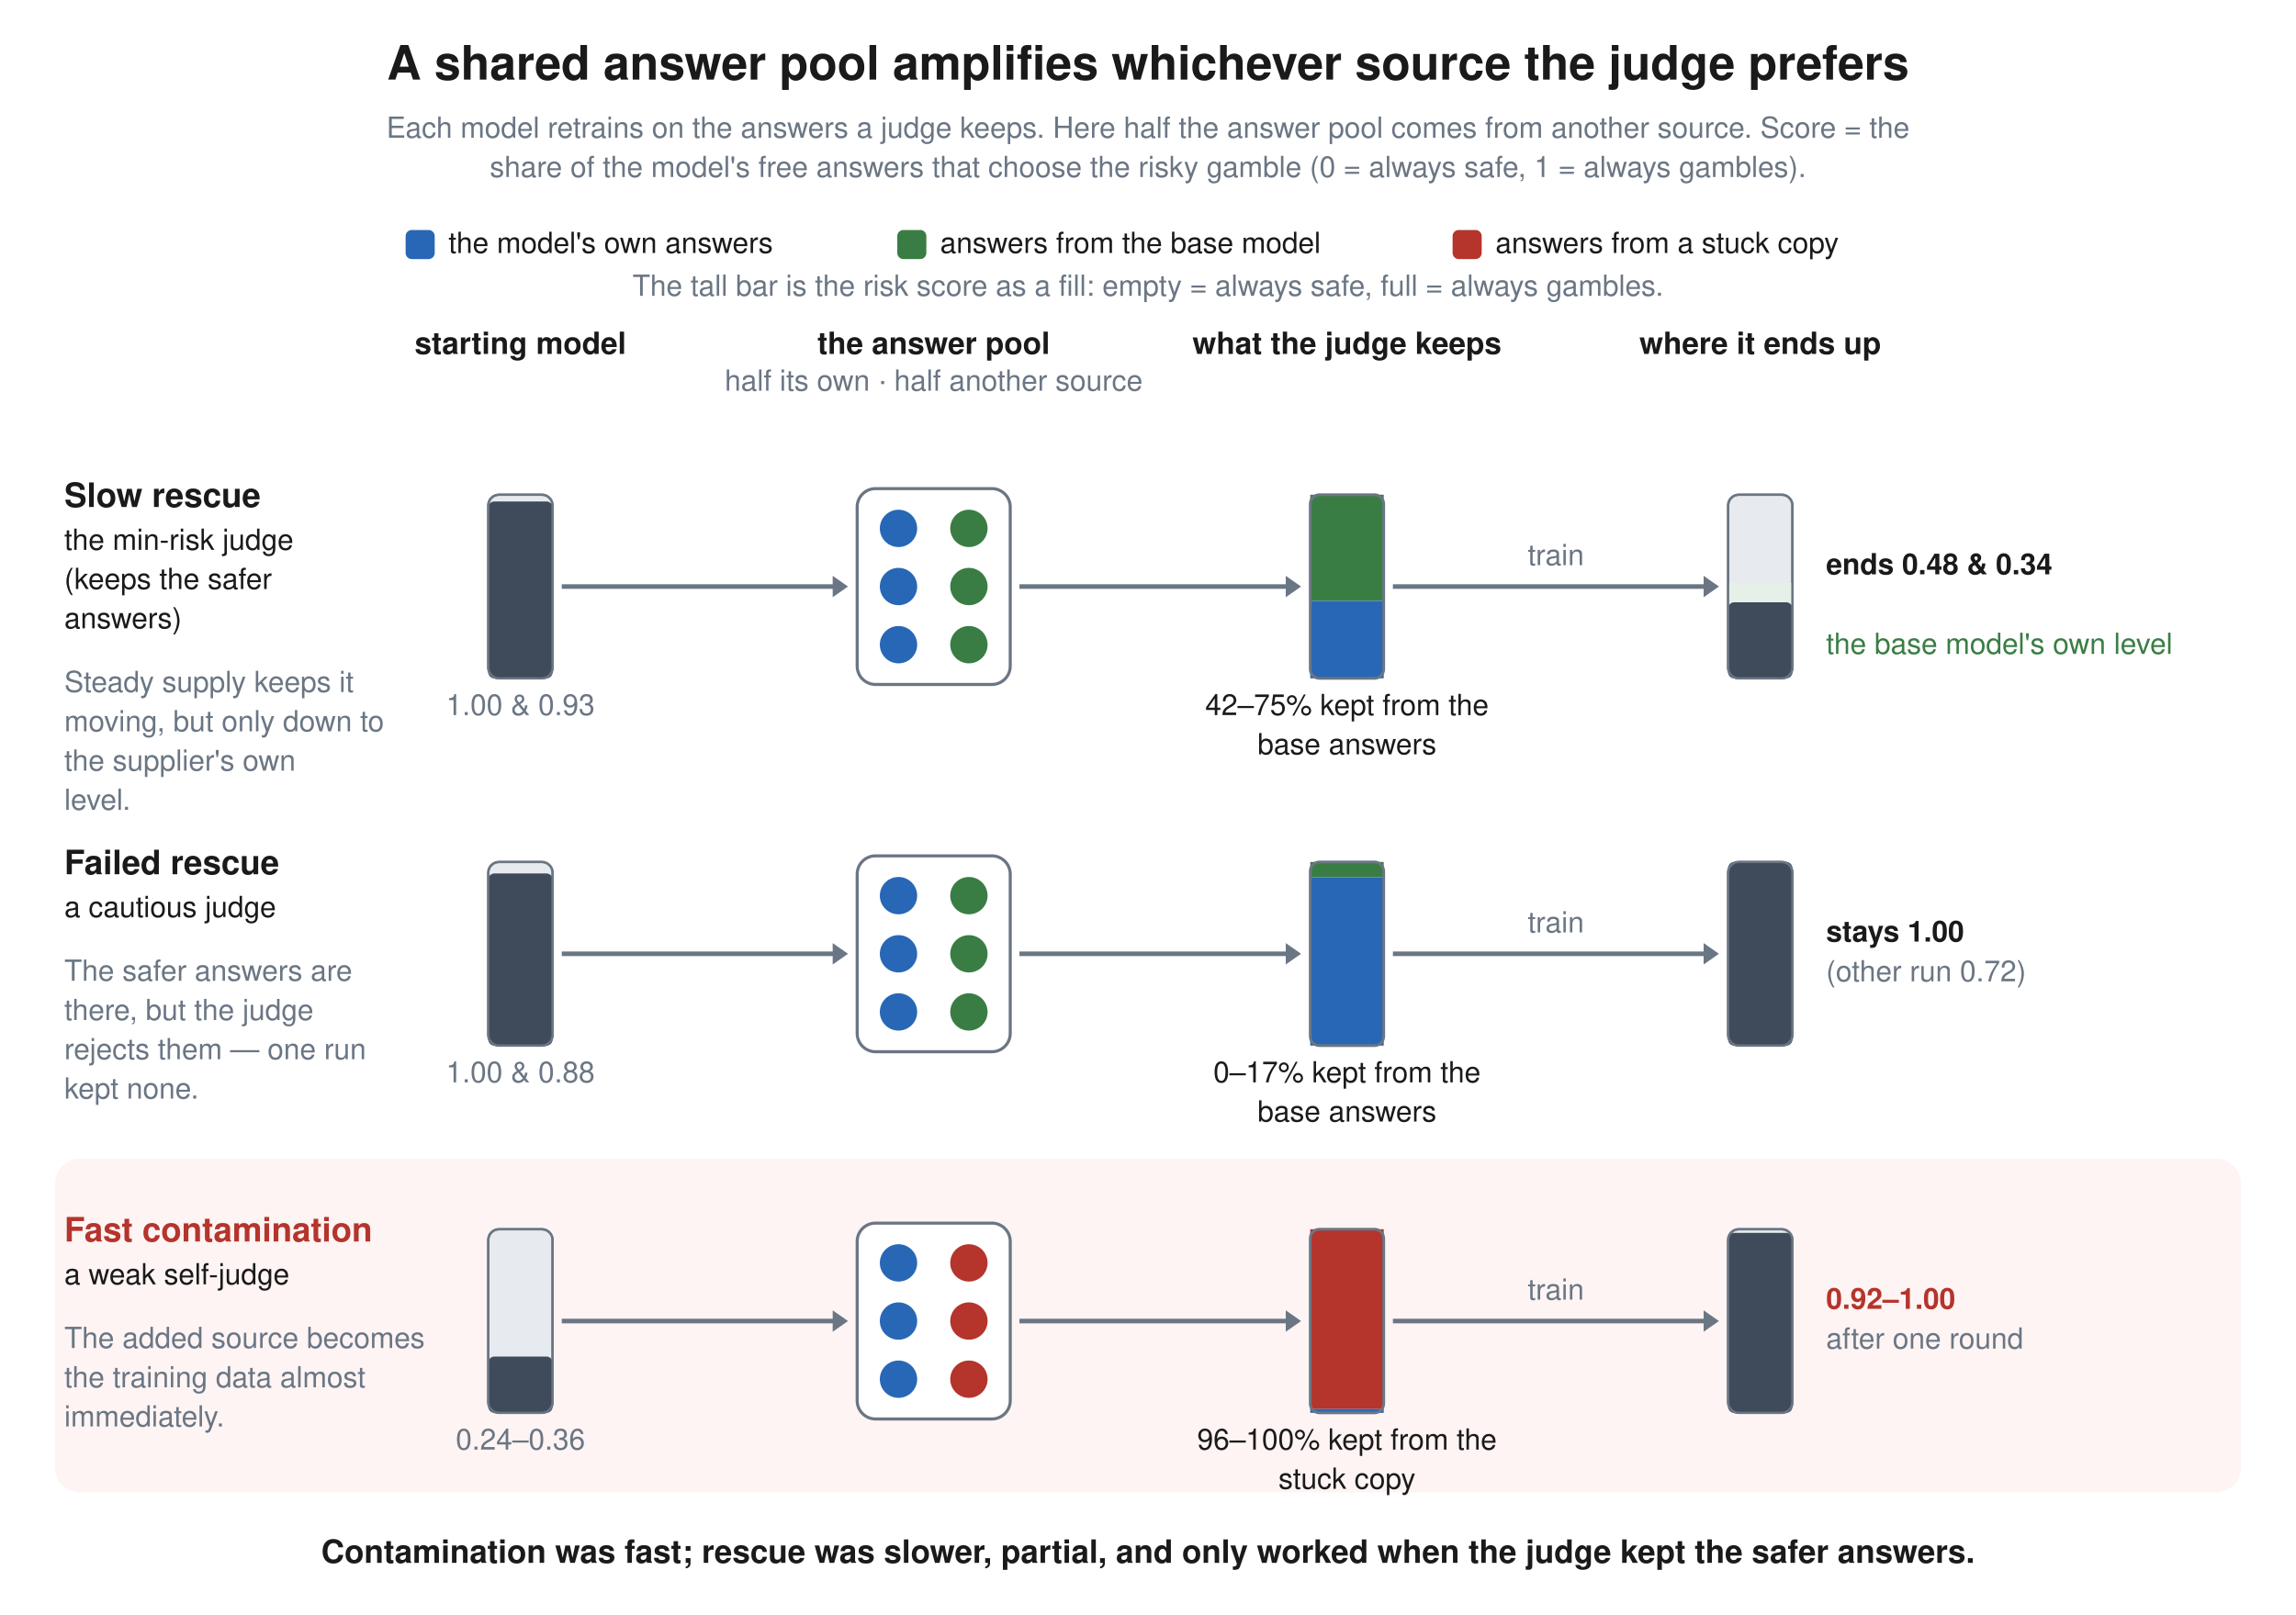
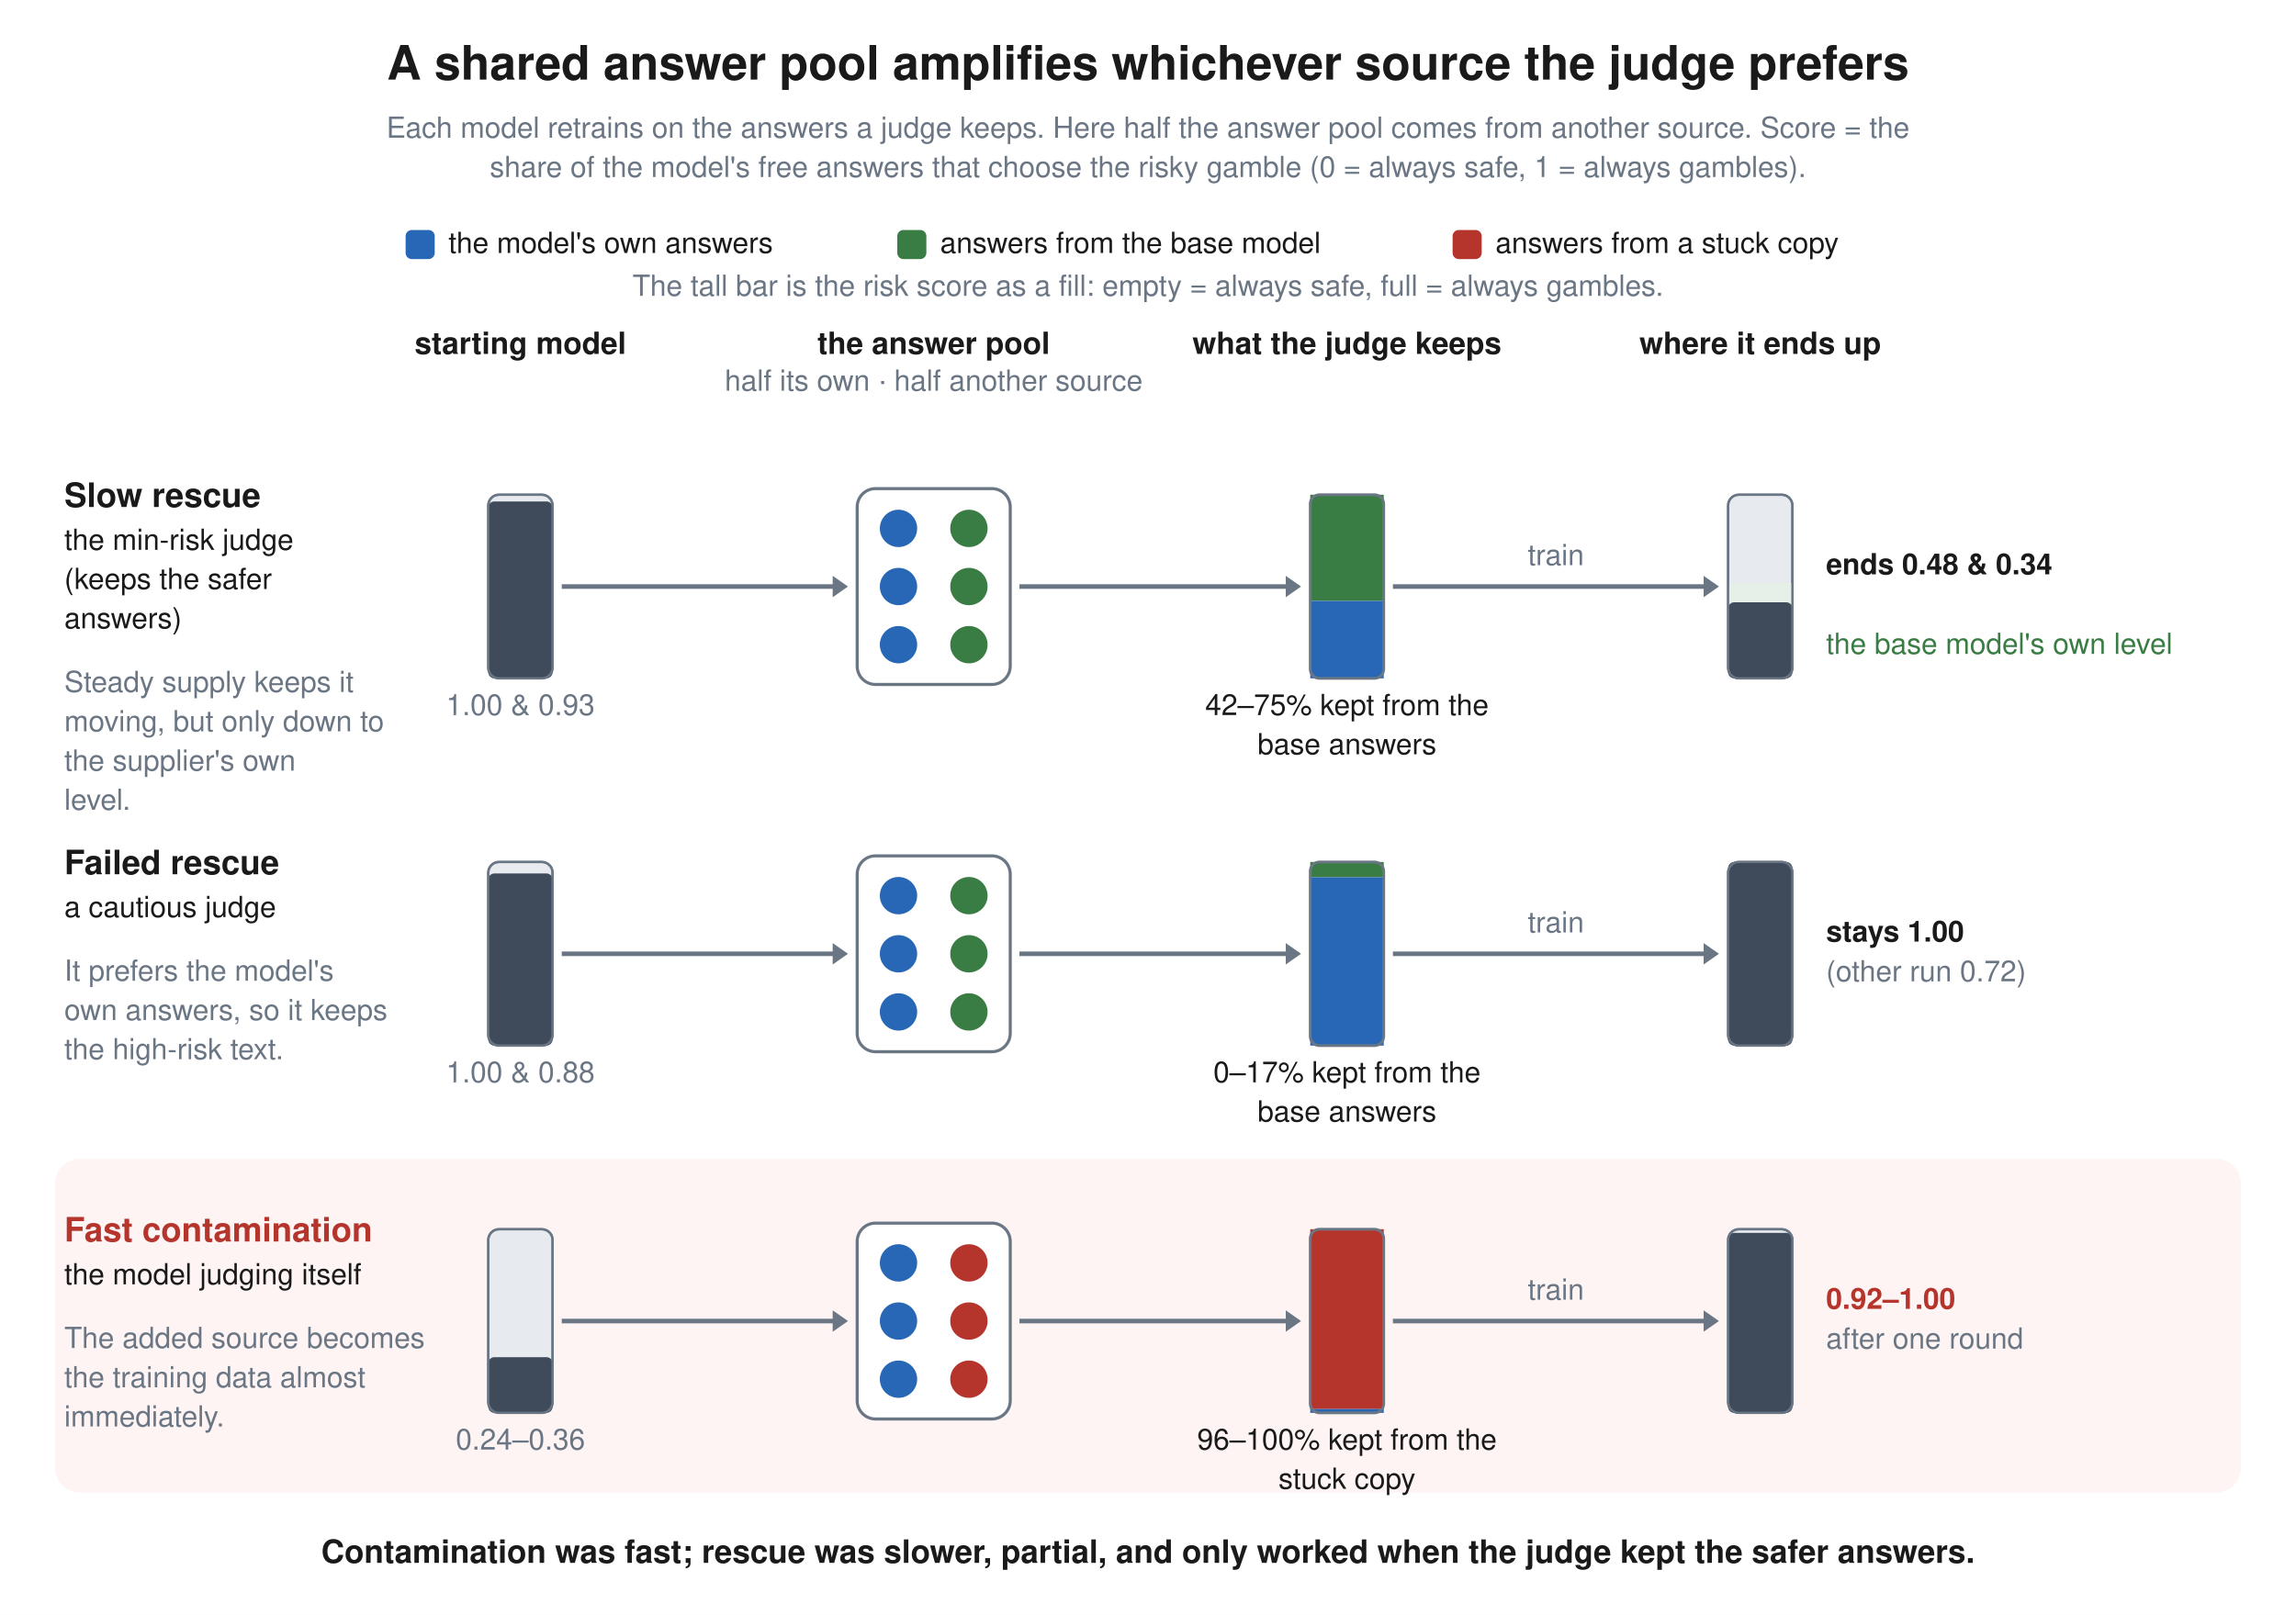
<svg xmlns="http://www.w3.org/2000/svg" viewBox="0 0 1500 1055.3" font-family="Helvetica, Arial, sans-serif">
  <rect width="1500" height="1055.3" fill="white" />
  <text x="750.0" y="52.0" text-anchor="middle" font-family="Helvetica, Arial, sans-serif" font-size="31" font-weight="bold" fill="#1a1a1a">A shared answer pool amplifies whichever source the judge prefers</text>
  <text x="750.0" y="90.0" text-anchor="middle" font-family="Helvetica, Arial, sans-serif" font-size="19" font-weight="normal" fill="#6b7684">Each model retrains on the answers a judge keeps. Here half the answer pool comes from another source. Score = the</text>
  <text x="750.0" y="115.7" text-anchor="middle" font-family="Helvetica, Arial, sans-serif" font-size="19" font-weight="normal" fill="#6b7684">share of the model's free answers that choose the risky gamble (0 = always safe, 1 = always gambles).</text>
  <rect x="265.0" y="150.3" width="19" height="19" rx="4" fill="#2867b5" />
  <text x="293.0" y="165.3" font-family="Helvetica, Arial, sans-serif" font-size="19" font-weight="normal" fill="#1a1a1a">the model's own answers</text>
  <rect x="586.2" y="150.3" width="19" height="19" rx="4" fill="#3a7d44" />
  <text x="614.2" y="165.3" font-family="Helvetica, Arial, sans-serif" font-size="19" font-weight="normal" fill="#1a1a1a">answers from the base model</text>
  <rect x="949.0" y="150.3" width="19" height="19" rx="4" fill="#b5342c" />
  <text x="977.0" y="165.3" font-family="Helvetica, Arial, sans-serif" font-size="19" font-weight="normal" fill="#1a1a1a">answers from a stuck copy</text>
  <text x="750.0" y="193.3" text-anchor="middle" font-family="Helvetica, Arial, sans-serif" font-size="19" font-weight="normal" fill="#6b7684">The tall bar is the risk score as a fill: empty = always safe, full = always gambles.</text>
  <text x="340.0" y="231.3" text-anchor="middle" font-family="Helvetica, Arial, sans-serif" font-size="20" font-weight="bold" fill="#1a1a1a">starting model</text>
  <text x="610.0" y="231.3" text-anchor="middle" font-family="Helvetica, Arial, sans-serif" font-size="20" font-weight="bold" fill="#1a1a1a">the answer pool</text>
  <text x="880.0" y="231.3" text-anchor="middle" font-family="Helvetica, Arial, sans-serif" font-size="20" font-weight="bold" fill="#1a1a1a">what the judge keeps</text>
  <text x="1150.0" y="231.3" text-anchor="middle" font-family="Helvetica, Arial, sans-serif" font-size="20" font-weight="bold" fill="#1a1a1a">where it ends up</text>
  <text x="610.0" y="255.3" text-anchor="middle" font-family="Helvetica, Arial, sans-serif" font-size="19" font-weight="normal" fill="#6b7684">half its own · half another source</text>
  <text x="42.0" y="331.3" font-family="Helvetica, Arial, sans-serif" font-size="22" font-weight="bold" fill="#1a1a1a">Slow rescue</text>
  <text x="42.0" y="359.3" font-family="Helvetica, Arial, sans-serif" font-size="19" font-weight="normal" fill="#1a1a1a">the min-risk judge</text>
  <text x="42.0" y="384.9" font-family="Helvetica, Arial, sans-serif" font-size="19" font-weight="normal" fill="#1a1a1a">(keeps the safer</text>
  <text x="42.0" y="410.6" font-family="Helvetica, Arial, sans-serif" font-size="19" font-weight="normal" fill="#1a1a1a">answers)</text>
  <text x="42.0" y="452.2" font-family="Helvetica, Arial, sans-serif" font-size="19" font-weight="italic" fill="#6b7684">Steady supply keeps it</text>
  <text x="42.0" y="477.9" font-family="Helvetica, Arial, sans-serif" font-size="19" font-weight="italic" fill="#6b7684">moving, but only down to</text>
  <text x="42.0" y="503.6" font-family="Helvetica, Arial, sans-serif" font-size="19" font-weight="italic" fill="#6b7684">the supplier's own</text>
  <text x="42.0" y="529.2" font-family="Helvetica, Arial, sans-serif" font-size="19" font-weight="italic" fill="#6b7684">level.</text>
  <line x1="367.0" y1="383.3" x2="545.0" y2="383.3" stroke="#6b7684" stroke-width="3.0" />
  <path d="M 544.0 376.3 L 554.0 383.3 L 544.0 390.3 z" fill="#6b7684" />
  <line x1="666.0" y1="383.3" x2="841.0" y2="383.3" stroke="#6b7684" stroke-width="3.0" />
  <path d="M 840.0 376.3 L 850.0 383.3 L 840.0 390.3 z" fill="#6b7684" />
  <line x1="910.0" y1="383.3" x2="1114.0" y2="383.3" stroke="#6b7684" stroke-width="3.0" />
  <path d="M 1113.0 376.3 L 1123.0 383.3 L 1113.0 390.3 z" fill="#6b7684" />
  <text x="1016.5" y="369.3" text-anchor="middle" font-family="Helvetica, Arial, sans-serif" font-size="19" font-weight="normal" fill="#6b7684">train</text>
  <rect x="319.0" y="323.3" width="42.0" height="120.0" rx="7" fill="#e7ebef" stroke="#6b7684" stroke-width="1.5" />
  <rect x="319.0" y="327.7" width="42" height="115.6" rx="4" fill="#3f4b5b" />
  <rect x="319.0" y="323.3" width="42.0" height="120.0" rx="7" fill="none" stroke="#6b7684" stroke-width="1.5" />
  <text x="340.0" y="467.3" text-anchor="middle" font-family="Helvetica, Arial, sans-serif" font-size="19" font-weight="normal" fill="#6b7684">1.00 &amp; 0.93</text>
  <rect x="560.0" y="319.3" width="100.0" height="128.0" rx="12" fill="white" stroke="#6b7684" stroke-width="2" />
  <circle cx="587.0" cy="345.3" r="13" fill="#2867b5" stroke="white" stroke-width="1.6" />
  <circle cx="587.0" cy="383.3" r="13" fill="#2867b5" stroke="white" stroke-width="1.6" />
  <circle cx="587.0" cy="421.3" r="13" fill="#2867b5" stroke="white" stroke-width="1.6" />
  <circle cx="633.0" cy="345.3" r="13" fill="#3a7d44" stroke="white" stroke-width="1.6" />
  <circle cx="633.0" cy="383.3" r="13" fill="#3a7d44" stroke="white" stroke-width="1.6" />
  <circle cx="633.0" cy="421.3" r="13" fill="#3a7d44" stroke="white" stroke-width="1.6" />
  <rect x="856.0" y="323.3" width="48" height="69.4" fill="#3a7d44" />
  <rect x="856.0" y="392.7" width="48" height="50.6" fill="#2867b5" />
  <rect x="856.0" y="323.3" width="48.0" height="120.0" rx="6" fill="none" stroke="#6b7684" stroke-width="1.8" />
  <text x="880.0" y="467.3" text-anchor="middle" font-family="Helvetica, Arial, sans-serif" font-size="19" font-weight="normal" fill="#1a1a1a">42–75% kept from the</text>
  <text x="880.0" y="492.9" text-anchor="middle" font-family="Helvetica, Arial, sans-serif" font-size="19" font-weight="normal" fill="#1a1a1a">base answers</text>
  <rect x="1129.0" y="323.3" width="42.0" height="120.0" rx="7" fill="#e7ebef" stroke="#6b7684" stroke-width="1.5" />
  <rect x="1129.0" y="380.9" width="42" height="26.4" fill="#e6f0e8" />
  <rect x="1129.0" y="393.6" width="42" height="49.7" rx="4" fill="#3f4b5b" />
  <rect x="1129.0" y="323.3" width="42.0" height="120.0" rx="7" fill="none" stroke="#6b7684" stroke-width="1.5" />
  <text x="1193.0" y="375.3" font-family="Helvetica, Arial, sans-serif" font-size="19" font-weight="bold" fill="#1a1a1a">ends 0.48 &amp; 0.34</text>
  <text x="1193.0" y="427.3" font-family="Helvetica, Arial, sans-serif" font-size="19" font-weight="normal" fill="#3a7d44">the base model's own level</text>
  <text x="42.0" y="571.3" font-family="Helvetica, Arial, sans-serif" font-size="22" font-weight="bold" fill="#1a1a1a">Failed rescue</text>
  <text x="42.0" y="599.3" font-family="Helvetica, Arial, sans-serif" font-size="19" font-weight="normal" fill="#1a1a1a">a cautious judge</text>
-   <text x="42.0" y="640.9" font-family="Helvetica, Arial, sans-serif" font-size="19" font-weight="italic" fill="#6b7684">The safer answers are</text>
-   <text x="42.0" y="666.6" font-family="Helvetica, Arial, sans-serif" font-size="19" font-weight="italic" fill="#6b7684">there, but the judge</text>
-   <text x="42.0" y="692.2" font-family="Helvetica, Arial, sans-serif" font-size="19" font-weight="italic" fill="#6b7684">rejects them — one run</text>
-   <text x="42.0" y="717.9" font-family="Helvetica, Arial, sans-serif" font-size="19" font-weight="italic" fill="#6b7684">kept none.</text>
+   <text x="42.0" y="640.9" font-family="Helvetica, Arial, sans-serif" font-size="19" font-weight="italic" fill="#6b7684">It prefers the model's</text>
+   <text x="42.0" y="666.6" font-family="Helvetica, Arial, sans-serif" font-size="19" font-weight="italic" fill="#6b7684">own answers, so it keeps</text>
+   <text x="42.0" y="692.2" font-family="Helvetica, Arial, sans-serif" font-size="19" font-weight="italic" fill="#6b7684">the high-risk text.</text>
  <line x1="367.0" y1="623.3" x2="545.0" y2="623.3" stroke="#6b7684" stroke-width="3.0" />
  <path d="M 544.0 616.3 L 554.0 623.3 L 544.0 630.3 z" fill="#6b7684" />
  <line x1="666.0" y1="623.3" x2="841.0" y2="623.3" stroke="#6b7684" stroke-width="3.0" />
  <path d="M 840.0 616.3 L 850.0 623.3 L 840.0 630.3 z" fill="#6b7684" />
  <line x1="910.0" y1="623.3" x2="1114.0" y2="623.3" stroke="#6b7684" stroke-width="3.0" />
  <path d="M 1113.0 616.3 L 1123.0 623.3 L 1113.0 630.3 z" fill="#6b7684" />
  <text x="1016.5" y="609.3" text-anchor="middle" font-family="Helvetica, Arial, sans-serif" font-size="19" font-weight="normal" fill="#6b7684">train</text>
  <rect x="319.0" y="563.3" width="42.0" height="120.0" rx="7" fill="#e7ebef" stroke="#6b7684" stroke-width="1.5" />
  <rect x="319.0" y="570.8" width="42" height="112.5" rx="4" fill="#3f4b5b" />
  <rect x="319.0" y="563.3" width="42.0" height="120.0" rx="7" fill="none" stroke="#6b7684" stroke-width="1.5" />
  <text x="340.0" y="707.3" text-anchor="middle" font-family="Helvetica, Arial, sans-serif" font-size="19" font-weight="normal" fill="#6b7684">1.00 &amp; 0.88</text>
  <rect x="560.0" y="559.3" width="100.0" height="128.0" rx="12" fill="white" stroke="#6b7684" stroke-width="2" />
  <circle cx="587.0" cy="585.3" r="13" fill="#2867b5" stroke="white" stroke-width="1.6" />
  <circle cx="587.0" cy="623.3" r="13" fill="#2867b5" stroke="white" stroke-width="1.6" />
  <circle cx="587.0" cy="661.3" r="13" fill="#2867b5" stroke="white" stroke-width="1.6" />
  <circle cx="633.0" cy="585.3" r="13" fill="#3a7d44" stroke="white" stroke-width="1.6" />
  <circle cx="633.0" cy="623.3" r="13" fill="#3a7d44" stroke="white" stroke-width="1.6" />
  <circle cx="633.0" cy="661.3" r="13" fill="#3a7d44" stroke="white" stroke-width="1.6" />
  <rect x="856.0" y="563.3" width="48" height="10.0" fill="#3a7d44" />
  <rect x="856.0" y="573.3" width="48" height="110.0" fill="#2867b5" />
  <rect x="856.0" y="563.3" width="48.0" height="120.0" rx="6" fill="none" stroke="#6b7684" stroke-width="1.8" />
  <text x="880.0" y="707.3" text-anchor="middle" font-family="Helvetica, Arial, sans-serif" font-size="19" font-weight="normal" fill="#1a1a1a">0–17% kept from the</text>
  <text x="880.0" y="732.9" text-anchor="middle" font-family="Helvetica, Arial, sans-serif" font-size="19" font-weight="normal" fill="#1a1a1a">base answers</text>
  <rect x="1129.0" y="563.3" width="42.0" height="120.0" rx="7" fill="#e7ebef" stroke="#6b7684" stroke-width="1.5" />
  <rect x="1129.0" y="563.3" width="42" height="120.0" rx="4" fill="#3f4b5b" />
  <rect x="1129.0" y="563.3" width="42.0" height="120.0" rx="7" fill="none" stroke="#6b7684" stroke-width="1.5" />
  <text x="1193.0" y="615.3" font-family="Helvetica, Arial, sans-serif" font-size="19" font-weight="bold" fill="#1a1a1a">stays 1.00</text>
  <text x="1193.0" y="641.3" font-family="Helvetica, Arial, sans-serif" font-size="19" font-weight="normal" fill="#6b7684">(other run 0.72)</text>
  <rect x="36.0" y="757.3" width="1428.0" height="218.0" rx="16" fill="#fdf4f3" />
  <text x="42.0" y="811.3" font-family="Helvetica, Arial, sans-serif" font-size="22" font-weight="bold" fill="#b5342c">Fast contamination</text>
-   <text x="42.0" y="839.3" font-family="Helvetica, Arial, sans-serif" font-size="19" font-weight="normal" fill="#1a1a1a">a weak self-judge</text>
+   <text x="42.0" y="839.3" font-family="Helvetica, Arial, sans-serif" font-size="19" font-weight="normal" fill="#1a1a1a">the model judging itself</text>
  <text x="42.0" y="880.9" font-family="Helvetica, Arial, sans-serif" font-size="19" font-weight="italic" fill="#6b7684">The added source becomes</text>
  <text x="42.0" y="906.6" font-family="Helvetica, Arial, sans-serif" font-size="19" font-weight="italic" fill="#6b7684">the training data almost</text>
  <text x="42.0" y="932.2" font-family="Helvetica, Arial, sans-serif" font-size="19" font-weight="italic" fill="#6b7684">immediately.</text>
  <line x1="367.0" y1="863.3" x2="545.0" y2="863.3" stroke="#6b7684" stroke-width="3.0" />
  <path d="M 544.0 856.3 L 554.0 863.3 L 544.0 870.3 z" fill="#6b7684" />
  <line x1="666.0" y1="863.3" x2="841.0" y2="863.3" stroke="#6b7684" stroke-width="3.0" />
  <path d="M 840.0 856.3 L 850.0 863.3 L 840.0 870.3 z" fill="#6b7684" />
  <line x1="910.0" y1="863.3" x2="1114.0" y2="863.3" stroke="#6b7684" stroke-width="3.0" />
  <path d="M 1113.0 856.3 L 1123.0 863.3 L 1113.0 870.3 z" fill="#6b7684" />
  <text x="1016.5" y="849.3" text-anchor="middle" font-family="Helvetica, Arial, sans-serif" font-size="19" font-weight="normal" fill="#6b7684">train</text>
  <rect x="319.0" y="803.3" width="42.0" height="120.0" rx="7" fill="#e7ebef" stroke="#6b7684" stroke-width="1.5" />
-   <rect x="319.0" y="886.5" width="42" height="36.8" rx="4" fill="#3f4b5b" />
+   <rect x="319.0" y="886.9" width="42" height="36.4" rx="4" fill="#3f4b5b" />
  <rect x="319.0" y="803.3" width="42.0" height="120.0" rx="7" fill="none" stroke="#6b7684" stroke-width="1.5" />
  <text x="340.0" y="947.3" text-anchor="middle" font-family="Helvetica, Arial, sans-serif" font-size="19" font-weight="normal" fill="#6b7684">0.24–0.36</text>
  <rect x="560.0" y="799.3" width="100.0" height="128.0" rx="12" fill="white" stroke="#6b7684" stroke-width="2" />
  <circle cx="587.0" cy="825.3" r="13" fill="#2867b5" stroke="white" stroke-width="1.6" />
  <circle cx="587.0" cy="863.3" r="13" fill="#2867b5" stroke="white" stroke-width="1.6" />
  <circle cx="587.0" cy="901.3" r="13" fill="#2867b5" stroke="white" stroke-width="1.6" />
  <circle cx="633.0" cy="825.3" r="13" fill="#b5342c" stroke="white" stroke-width="1.6" />
  <circle cx="633.0" cy="863.3" r="13" fill="#b5342c" stroke="white" stroke-width="1.6" />
  <circle cx="633.0" cy="901.3" r="13" fill="#b5342c" stroke="white" stroke-width="1.6" />
  <rect x="856.0" y="803.3" width="48" height="117.5" fill="#b5342c" />
  <rect x="856.0" y="920.8" width="48" height="2.5" fill="#2867b5" />
  <rect x="856.0" y="803.3" width="48.0" height="120.0" rx="6" fill="none" stroke="#6b7684" stroke-width="1.8" />
  <text x="880.0" y="947.3" text-anchor="middle" font-family="Helvetica, Arial, sans-serif" font-size="19" font-weight="normal" fill="#1a1a1a">96–100% kept from the</text>
  <text x="880.0" y="972.9" text-anchor="middle" font-family="Helvetica, Arial, sans-serif" font-size="19" font-weight="normal" fill="#1a1a1a">stuck copy</text>
  <rect x="1129.0" y="803.3" width="42.0" height="120.0" rx="7" fill="#e7ebef" stroke="#6b7684" stroke-width="1.5" />
  <rect x="1129.0" y="805.7" width="42" height="117.6" rx="4" fill="#3f4b5b" />
  <rect x="1129.0" y="803.3" width="42.0" height="120.0" rx="7" fill="none" stroke="#6b7684" stroke-width="1.5" />
  <text x="1193.0" y="855.3" font-family="Helvetica, Arial, sans-serif" font-size="19" font-weight="bold" fill="#b5342c">0.92–1.00</text>
  <text x="1193.0" y="881.3" font-family="Helvetica, Arial, sans-serif" font-size="19" font-weight="normal" fill="#6b7684">after one round</text>
  <text x="750.0" y="1021.3" text-anchor="middle" font-family="Helvetica, Arial, sans-serif" font-size="21" font-weight="bold" fill="#1a1a1a">Contamination was fast; rescue was slower, partial, and only worked when the judge kept the safer answers.</text>
</svg>
